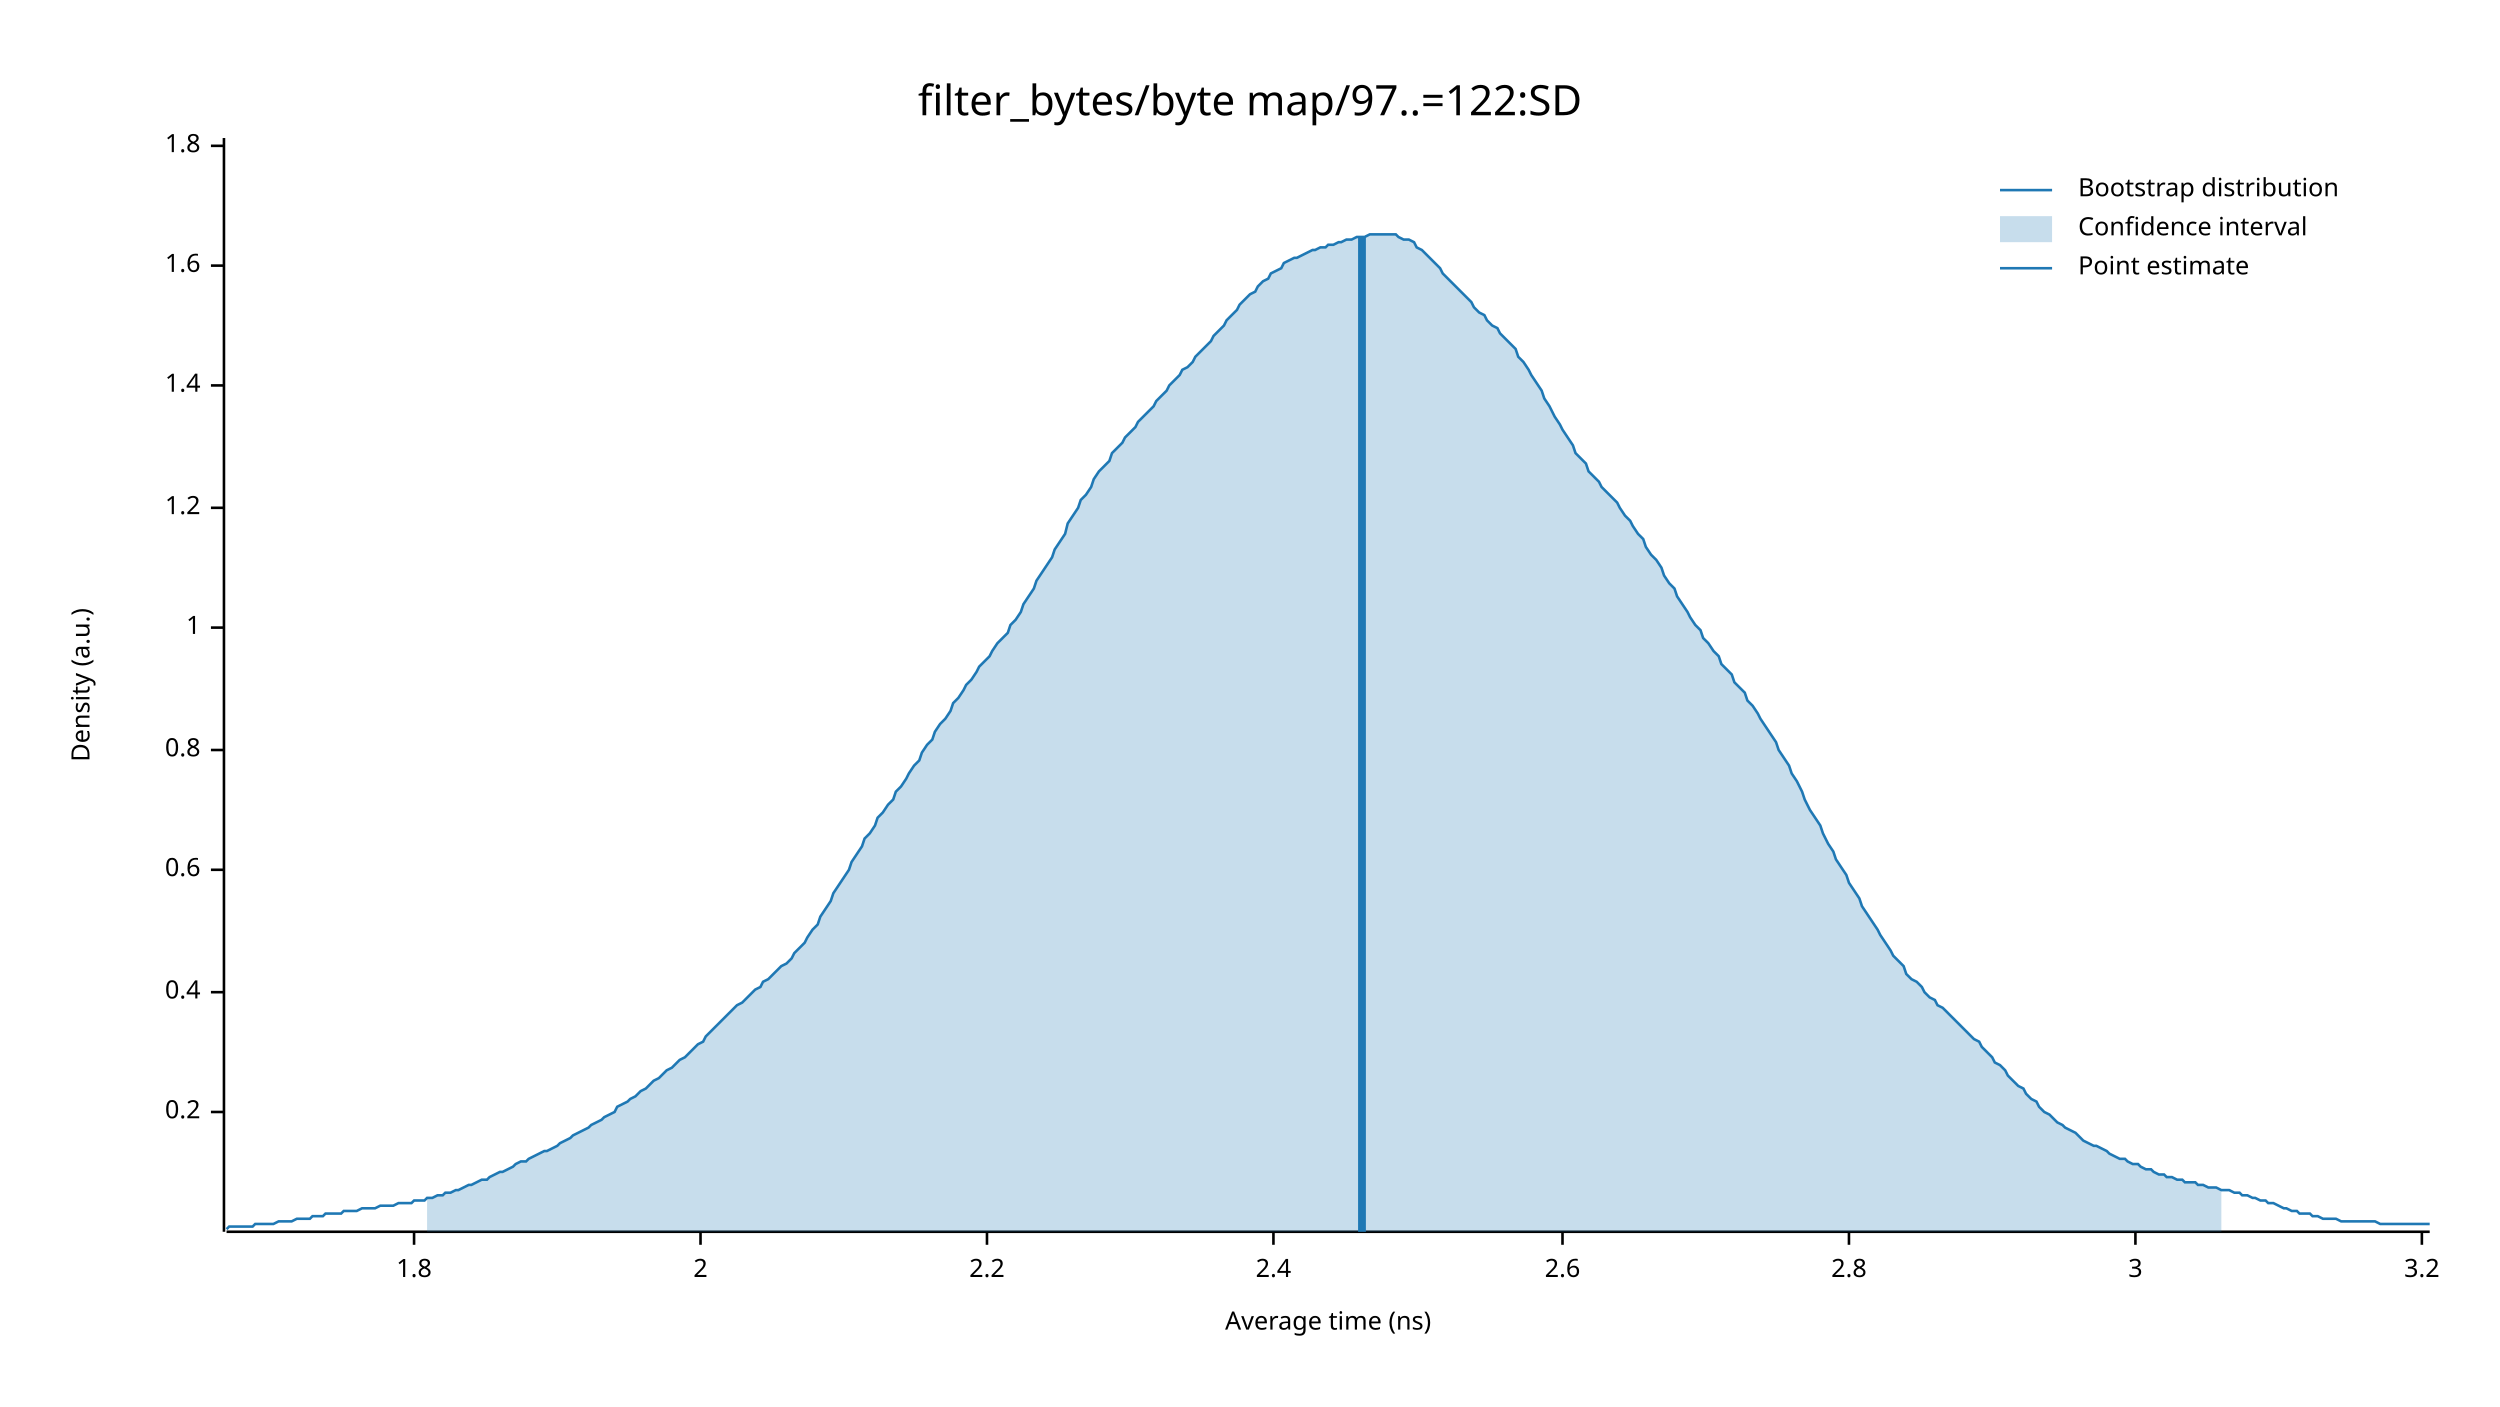
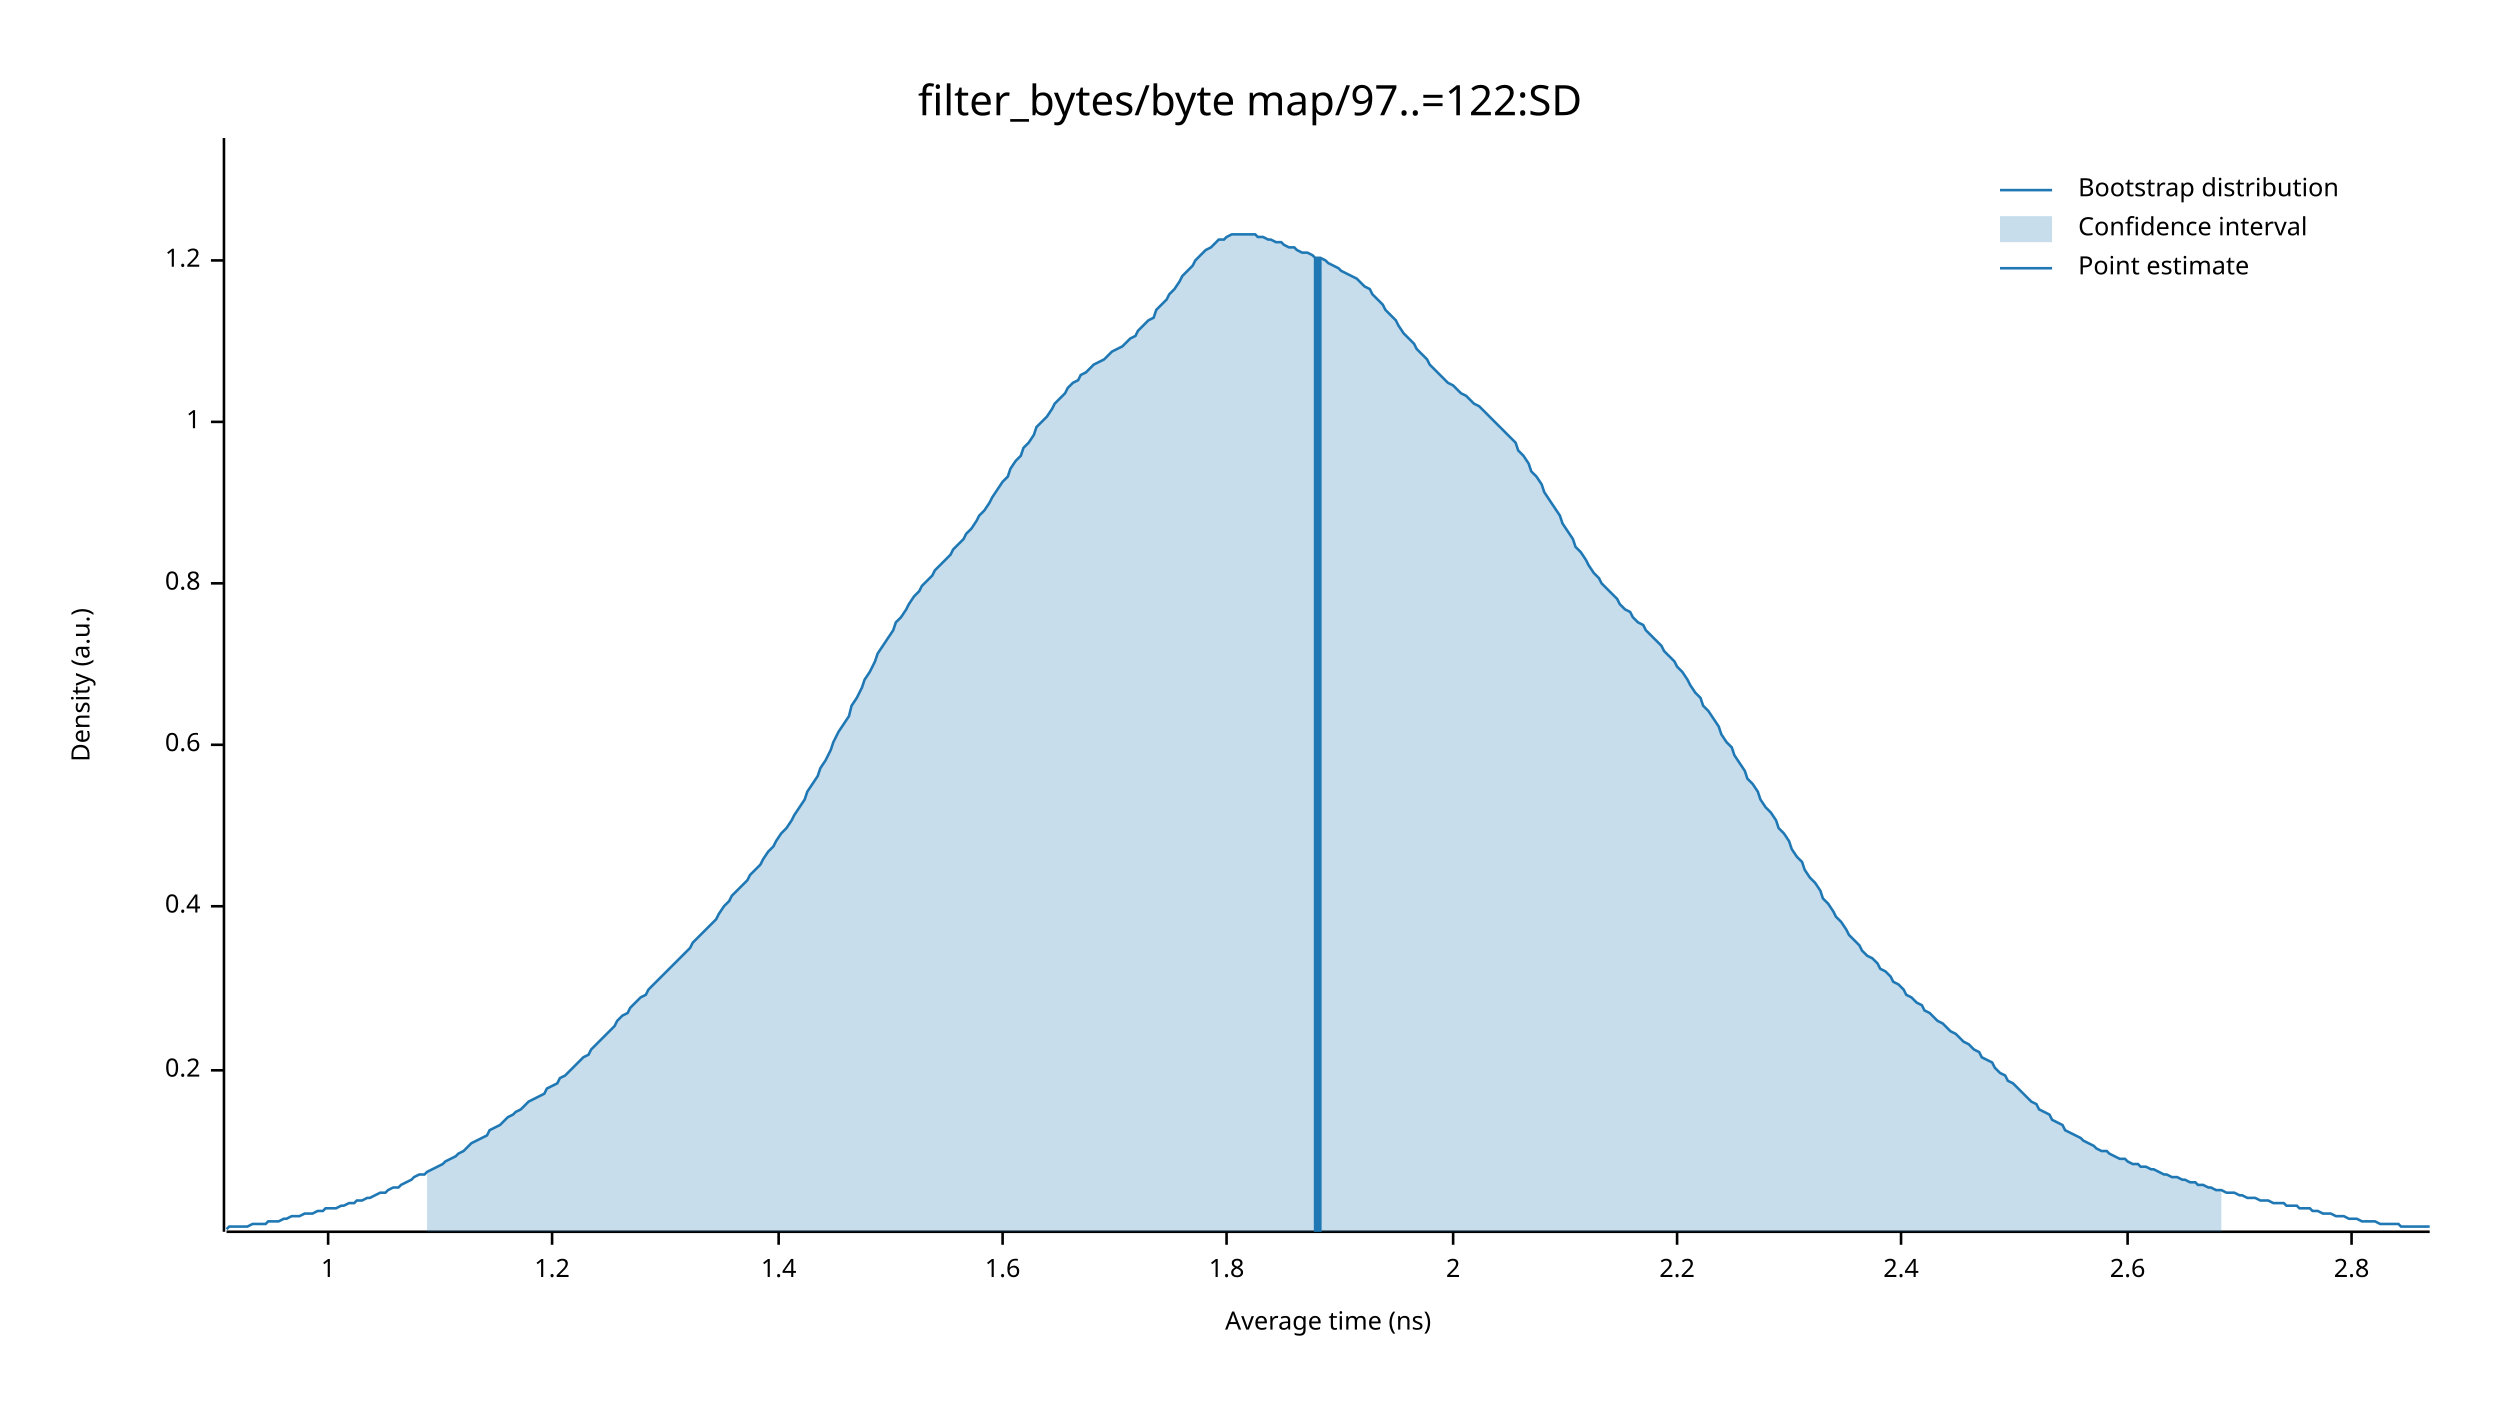
<svg xmlns="http://www.w3.org/2000/svg" width="960" height="540" viewBox="0 0 960 540">
  <text x="480" y="32" dy="0.76em" text-anchor="middle" font-family="sans-serif" font-size="16.129" opacity="1" fill="#000000">
filter_bytes/byte map/97..=122:SD
</text>
  <text x="27" y="263" dy="0.76em" text-anchor="middle" font-family="sans-serif" font-size="9.677" opacity="1" fill="#000000" transform="rotate(270, 27, 263)">
Density (a.u.)
</text>
  <text x="510" y="513" dy="-0.5ex" text-anchor="middle" font-family="sans-serif" font-size="9.677" opacity="1" fill="#000000">
Average time (ns)
</text>
  <polyline fill="none" opacity="1" stroke="#000000" stroke-width="1" points="86,53 86,473 " />
-   <text x="77" y="427" dy="0.5ex" text-anchor="end" font-family="sans-serif" font-size="9.677" opacity="1" fill="#000000">
+   <text x="77" y="411" dy="0.5ex" text-anchor="end" font-family="sans-serif" font-size="9.677" opacity="1" fill="#000000">
0.2
</text>
-   <polyline fill="none" opacity="1" stroke="#000000" stroke-width="1" points="81,427 86,427 " />
-   <text x="77" y="381" dy="0.5ex" text-anchor="end" font-family="sans-serif" font-size="9.677" opacity="1" fill="#000000">
+   <polyline fill="none" opacity="1" stroke="#000000" stroke-width="1" points="81,411 86,411 " />
+   <text x="77" y="348" dy="0.5ex" text-anchor="end" font-family="sans-serif" font-size="9.677" opacity="1" fill="#000000">
0.4
</text>
-   <polyline fill="none" opacity="1" stroke="#000000" stroke-width="1" points="81,381 86,381 " />
-   <text x="77" y="334" dy="0.5ex" text-anchor="end" font-family="sans-serif" font-size="9.677" opacity="1" fill="#000000">
+   <polyline fill="none" opacity="1" stroke="#000000" stroke-width="1" points="81,348 86,348 " />
+   <text x="77" y="286" dy="0.5ex" text-anchor="end" font-family="sans-serif" font-size="9.677" opacity="1" fill="#000000">
0.6
</text>
-   <polyline fill="none" opacity="1" stroke="#000000" stroke-width="1" points="81,334 86,334 " />
-   <text x="77" y="288" dy="0.5ex" text-anchor="end" font-family="sans-serif" font-size="9.677" opacity="1" fill="#000000">
+   <polyline fill="none" opacity="1" stroke="#000000" stroke-width="1" points="81,286 86,286 " />
+   <text x="77" y="224" dy="0.5ex" text-anchor="end" font-family="sans-serif" font-size="9.677" opacity="1" fill="#000000">
0.8
</text>
-   <polyline fill="none" opacity="1" stroke="#000000" stroke-width="1" points="81,288 86,288 " />
-   <text x="77" y="241" dy="0.5ex" text-anchor="end" font-family="sans-serif" font-size="9.677" opacity="1" fill="#000000">
+   <polyline fill="none" opacity="1" stroke="#000000" stroke-width="1" points="81,224 86,224 " />
+   <text x="77" y="162" dy="0.5ex" text-anchor="end" font-family="sans-serif" font-size="9.677" opacity="1" fill="#000000">
1
</text>
-   <polyline fill="none" opacity="1" stroke="#000000" stroke-width="1" points="81,241 86,241 " />
-   <text x="77" y="195" dy="0.5ex" text-anchor="end" font-family="sans-serif" font-size="9.677" opacity="1" fill="#000000">
+   <polyline fill="none" opacity="1" stroke="#000000" stroke-width="1" points="81,162 86,162 " />
+   <text x="77" y="100" dy="0.5ex" text-anchor="end" font-family="sans-serif" font-size="9.677" opacity="1" fill="#000000">
1.2
</text>
-   <polyline fill="none" opacity="1" stroke="#000000" stroke-width="1" points="81,195 86,195 " />
-   <text x="77" y="148" dy="0.5ex" text-anchor="end" font-family="sans-serif" font-size="9.677" opacity="1" fill="#000000">
+   <polyline fill="none" opacity="1" stroke="#000000" stroke-width="1" points="81,100 86,100 " />
+   <polyline fill="none" opacity="1" stroke="#000000" stroke-width="1" points="87,473 933,473 " />
+   <text x="126" y="483" dy="0.76em" text-anchor="middle" font-family="sans-serif" font-size="9.677" opacity="1" fill="#000000">
+ 1
+ </text>
+   <polyline fill="none" opacity="1" stroke="#000000" stroke-width="1" points="126,473 126,478 " />
+   <text x="212" y="483" dy="0.76em" text-anchor="middle" font-family="sans-serif" font-size="9.677" opacity="1" fill="#000000">
+ 1.2
+ </text>
+   <polyline fill="none" opacity="1" stroke="#000000" stroke-width="1" points="212,473 212,478 " />
+   <text x="299" y="483" dy="0.76em" text-anchor="middle" font-family="sans-serif" font-size="9.677" opacity="1" fill="#000000">
1.4
</text>
-   <polyline fill="none" opacity="1" stroke="#000000" stroke-width="1" points="81,148 86,148 " />
-   <text x="77" y="102" dy="0.5ex" text-anchor="end" font-family="sans-serif" font-size="9.677" opacity="1" fill="#000000">
+   <polyline fill="none" opacity="1" stroke="#000000" stroke-width="1" points="299,473 299,478 " />
+   <text x="385" y="483" dy="0.76em" text-anchor="middle" font-family="sans-serif" font-size="9.677" opacity="1" fill="#000000">
1.6
</text>
-   <polyline fill="none" opacity="1" stroke="#000000" stroke-width="1" points="81,102 86,102 " />
-   <text x="77" y="56" dy="0.5ex" text-anchor="end" font-family="sans-serif" font-size="9.677" opacity="1" fill="#000000">
+   <polyline fill="none" opacity="1" stroke="#000000" stroke-width="1" points="385,473 385,478 " />
+   <text x="471" y="483" dy="0.76em" text-anchor="middle" font-family="sans-serif" font-size="9.677" opacity="1" fill="#000000">
1.8
</text>
-   <polyline fill="none" opacity="1" stroke="#000000" stroke-width="1" points="81,56 86,56 " />
-   <polyline fill="none" opacity="1" stroke="#000000" stroke-width="1" points="87,473 933,473 " />
-   <text x="159" y="483" dy="0.76em" text-anchor="middle" font-family="sans-serif" font-size="9.677" opacity="1" fill="#000000">
- 1.8
- </text>
-   <polyline fill="none" opacity="1" stroke="#000000" stroke-width="1" points="159,473 159,478 " />
-   <text x="269" y="483" dy="0.76em" text-anchor="middle" font-family="sans-serif" font-size="9.677" opacity="1" fill="#000000">
+   <polyline fill="none" opacity="1" stroke="#000000" stroke-width="1" points="471,473 471,478 " />
+   <text x="558" y="483" dy="0.76em" text-anchor="middle" font-family="sans-serif" font-size="9.677" opacity="1" fill="#000000">
2
</text>
-   <polyline fill="none" opacity="1" stroke="#000000" stroke-width="1" points="269,473 269,478 " />
-   <text x="379" y="483" dy="0.76em" text-anchor="middle" font-family="sans-serif" font-size="9.677" opacity="1" fill="#000000">
+   <polyline fill="none" opacity="1" stroke="#000000" stroke-width="1" points="558,473 558,478 " />
+   <text x="644" y="483" dy="0.76em" text-anchor="middle" font-family="sans-serif" font-size="9.677" opacity="1" fill="#000000">
2.2
</text>
-   <polyline fill="none" opacity="1" stroke="#000000" stroke-width="1" points="379,473 379,478 " />
-   <text x="489" y="483" dy="0.76em" text-anchor="middle" font-family="sans-serif" font-size="9.677" opacity="1" fill="#000000">
+   <polyline fill="none" opacity="1" stroke="#000000" stroke-width="1" points="644,473 644,478 " />
+   <text x="730" y="483" dy="0.76em" text-anchor="middle" font-family="sans-serif" font-size="9.677" opacity="1" fill="#000000">
2.4
</text>
-   <polyline fill="none" opacity="1" stroke="#000000" stroke-width="1" points="489,473 489,478 " />
-   <text x="600" y="483" dy="0.76em" text-anchor="middle" font-family="sans-serif" font-size="9.677" opacity="1" fill="#000000">
+   <polyline fill="none" opacity="1" stroke="#000000" stroke-width="1" points="730,473 730,478 " />
+   <text x="817" y="483" dy="0.76em" text-anchor="middle" font-family="sans-serif" font-size="9.677" opacity="1" fill="#000000">
2.6
</text>
-   <polyline fill="none" opacity="1" stroke="#000000" stroke-width="1" points="600,473 600,478 " />
-   <text x="710" y="483" dy="0.76em" text-anchor="middle" font-family="sans-serif" font-size="9.677" opacity="1" fill="#000000">
+   <polyline fill="none" opacity="1" stroke="#000000" stroke-width="1" points="817,473 817,478 " />
+   <text x="903" y="483" dy="0.76em" text-anchor="middle" font-family="sans-serif" font-size="9.677" opacity="1" fill="#000000">
2.8
</text>
-   <polyline fill="none" opacity="1" stroke="#000000" stroke-width="1" points="710,473 710,478 " />
-   <text x="820" y="483" dy="0.76em" text-anchor="middle" font-family="sans-serif" font-size="9.677" opacity="1" fill="#000000">
- 3
- </text>
-   <polyline fill="none" opacity="1" stroke="#000000" stroke-width="1" points="820,473 820,478 " />
-   <text x="930" y="483" dy="0.76em" text-anchor="middle" font-family="sans-serif" font-size="9.677" opacity="1" fill="#000000">
- 3.2
- </text>
-   <polyline fill="none" opacity="1" stroke="#000000" stroke-width="1" points="930,473 930,478 " />
-   <polyline fill="none" opacity="1" stroke="#1F78B4" stroke-width="1" points="87,472 88,471 90,471 92,471 93,471 95,471 97,471 98,470 100,470 102,470 103,470 105,470 107,469 109,469 110,469 112,469 114,468 115,468 117,468 119,468 120,467 122,467 124,467 125,466 127,466 129,466 131,466 132,465 134,465 136,465 137,465 139,464 141,464 142,464 144,464 146,463 148,463 149,463 151,463 153,462 154,462 156,462 158,462 159,461 161,461 163,461 164,460 166,460 168,459 170,459 171,458 173,458 175,457 176,457 178,456 180,455 181,455 183,454 185,453 187,453 188,452 190,451 192,450 193,450 195,449 197,448 198,447 200,446 202,446 203,445 205,444 207,443 209,442 210,442 212,441 214,440 215,439 217,438 219,437 220,436 222,435 224,434 226,433 227,432 229,431 231,430 232,429 234,428 236,427 237,425 239,424 241,423 242,422 244,421 246,419 248,418 249,417 251,415 253,414 254,413 256,411 258,410 259,409 261,407 263,406 265,404 266,403 268,401 270,400 271,398 273,396 275,394 276,393 278,391 280,389 281,388 283,386 285,385 287,383 288,382 290,380 292,379 293,377 295,376 297,374 298,373 300,371 302,370 304,368 305,366 307,364 309,362 310,360 312,357 314,355 315,352 317,349 319,346 320,343 322,340 324,337 326,334 327,331 329,328 331,325 332,322 334,320 336,317 337,314 339,312 341,309 343,307 344,304 346,302 348,299 349,297 351,294 353,292 354,289 356,286 358,284 359,281 361,278 363,276 365,273 366,270 368,268 370,265 371,263 373,261 375,258 376,256 378,254 380,252 381,250 383,247 385,245 387,243 388,240 390,238 392,235 393,232 395,229 397,226 398,223 400,220 402,217 404,214 405,211 407,208 409,205 410,201 412,198 414,195 415,192 417,190 419,187 420,184 422,181 424,179 426,177 427,174 429,172 431,170 432,168 434,166 436,164 437,162 439,160 441,158 443,156 444,154 446,152 448,150 449,148 451,146 453,144 454,142 456,141 458,139 459,137 461,135 463,133 465,131 466,129 468,127 470,125 471,123 473,121 475,119 476,117 478,115 480,113 482,112 483,110 485,108 487,107 488,105 490,104 492,103 493,101 495,100 497,99 498,99 500,98 502,97 504,96 505,96 507,95 509,95 510,94 512,94 514,93 515,93 517,92 519,92 521,91 522,91 524,91 526,90 527,90 529,90 531,90 532,90 534,90 536,90 537,91 539,92 541,92 543,93 544,95 546,96 548,98 549,99 551,101 553,103 554,105 556,107 558,109 560,111 561,112 563,114 565,116 566,118 568,120 570,121 571,123 573,125 575,126 576,128 578,130 580,132 582,134 583,137 585,139 587,142 588,144 590,147 592,150 593,153 595,156 597,160 599,163 600,165 602,168 604,171 605,174 607,176 609,178 610,181 612,183 614,185 615,187 617,189 619,191 621,193 622,195 624,198 626,200 627,202 629,205 631,207 632,210 634,213 636,215 638,218 639,221 641,224 643,226 644,229 646,232 648,235 649,237 651,240 653,242 654,245 656,247 658,250 660,252 661,255 663,257 665,259 666,262 668,264 670,266 671,269 673,271 675,274 676,276 678,279 680,282 682,285 683,288 685,291 687,294 688,297 690,300 692,304 693,307 695,311 697,314 699,317 700,320 702,324 704,327 705,330 707,333 709,336 710,339 712,342 714,345 715,348 717,351 719,354 721,357 722,359 724,362 726,365 727,367 729,369 731,371 732,374 734,376 736,377 738,379 739,381 741,383 743,384 744,386 746,387 748,389 749,390 751,392 753,394 754,395 756,397 758,399 760,400 761,402 763,404 765,406 766,408 768,409 770,411 771,413 773,415 775,417 777,418 778,420 780,422 782,423 783,425 785,427 787,428 788,429 790,431 792,432 793,433 795,434 797,435 799,437 800,438 802,439 804,440 805,440 807,441 809,442 810,443 812,444 814,445 816,445 817,446 819,447 821,447 822,448 824,449 826,449 827,450 829,451 831,451 832,452 834,452 836,453 838,453 839,454 841,454 843,454 844,455 846,455 848,456 849,456 851,456 853,457 855,457 856,457 858,458 860,458 861,459 863,459 865,460 866,460 868,461 870,461 871,462 873,462 875,463 877,464 878,464 880,465 882,465 883,466 885,466 887,466 888,467 890,467 892,468 894,468 895,468 897,468 899,469 900,469 902,469 904,469 905,469 907,469 909,469 910,469 912,469 914,470 916,470 917,470 919,470 921,470 922,470 924,470 926,470 927,470 929,470 931,470 933,470 " />
-   <polygon opacity="0.25" fill="#1F78B4" points="164,460 166,460 168,459 170,459 171,458 173,458 175,457 176,457 178,456 180,455 181,455 183,454 185,453 187,453 188,452 190,451 192,450 193,450 195,449 197,448 198,447 200,446 202,446 203,445 205,444 207,443 209,442 210,442 212,441 214,440 215,439 217,438 219,437 220,436 222,435 224,434 226,433 227,432 229,431 231,430 232,429 234,428 236,427 237,425 239,424 241,423 242,422 244,421 246,419 248,418 249,417 251,415 253,414 254,413 256,411 258,410 259,409 261,407 263,406 265,404 266,403 268,401 270,400 271,398 273,396 275,394 276,393 278,391 280,389 281,388 283,386 285,385 287,383 288,382 290,380 292,379 293,377 295,376 297,374 298,373 300,371 302,370 304,368 305,366 307,364 309,362 310,360 312,357 314,355 315,352 317,349 319,346 320,343 322,340 324,337 326,334 327,331 329,328 331,325 332,322 334,320 336,317 337,314 339,312 341,309 343,307 344,304 346,302 348,299 349,297 351,294 353,292 354,289 356,286 358,284 359,281 361,278 363,276 365,273 366,270 368,268 370,265 371,263 373,261 375,258 376,256 378,254 380,252 381,250 383,247 385,245 387,243 388,240 390,238 392,235 393,232 395,229 397,226 398,223 400,220 402,217 404,214 405,211 407,208 409,205 410,201 412,198 414,195 415,192 417,190 419,187 420,184 422,181 424,179 426,177 427,174 429,172 431,170 432,168 434,166 436,164 437,162 439,160 441,158 443,156 444,154 446,152 448,150 449,148 451,146 453,144 454,142 456,141 458,139 459,137 461,135 463,133 465,131 466,129 468,127 470,125 471,123 473,121 475,119 476,117 478,115 480,113 482,112 483,110 485,108 487,107 488,105 490,104 492,103 493,101 495,100 497,99 498,99 500,98 502,97 504,96 505,96 507,95 509,95 510,94 512,94 514,93 515,93 517,92 519,92 521,91 522,91 524,91 526,90 527,90 529,90 531,90 532,90 534,90 536,90 537,91 539,92 541,92 543,93 544,95 546,96 548,98 549,99 551,101 553,103 554,105 556,107 558,109 560,111 561,112 563,114 565,116 566,118 568,120 570,121 571,123 573,125 575,126 576,128 578,130 580,132 582,134 583,137 585,139 587,142 588,144 590,147 592,150 593,153 595,156 597,160 599,163 600,165 602,168 604,171 605,174 607,176 609,178 610,181 612,183 614,185 615,187 617,189 619,191 621,193 622,195 624,198 626,200 627,202 629,205 631,207 632,210 634,213 636,215 638,218 639,221 641,224 643,226 644,229 646,232 648,235 649,237 651,240 653,242 654,245 656,247 658,250 660,252 661,255 663,257 665,259 666,262 668,264 670,266 671,269 673,271 675,274 676,276 678,279 680,282 682,285 683,288 685,291 687,294 688,297 690,300 692,304 693,307 695,311 697,314 699,317 700,320 702,324 704,327 705,330 707,333 709,336 710,339 712,342 714,345 715,348 717,351 719,354 721,357 722,359 724,362 726,365 727,367 729,369 731,371 732,374 734,376 736,377 738,379 739,381 741,383 743,384 744,386 746,387 748,389 749,390 751,392 753,394 754,395 756,397 758,399 760,400 761,402 763,404 765,406 766,408 768,409 770,411 771,413 773,415 775,417 777,418 778,420 780,422 782,423 783,425 785,427 787,428 788,429 790,431 792,432 793,433 795,434 797,435 799,437 800,438 802,439 804,440 805,440 807,441 809,442 810,443 812,444 814,445 816,445 817,446 819,447 821,447 822,448 824,449 826,449 827,450 829,451 831,451 832,452 834,452 836,453 838,453 839,454 841,454 843,454 844,455 846,455 848,456 849,456 851,456 853,457 853,473 164,473 " />
-   <polyline fill="none" opacity="1" stroke="#1F78B4" stroke-width="3" points="523,473 523,91 " />
+   <polyline fill="none" opacity="1" stroke="#000000" stroke-width="1" points="903,473 903,478 " />
+   <polyline fill="none" opacity="1" stroke="#1F78B4" stroke-width="1" points="87,472 88,471 90,471 92,471 93,471 95,471 97,470 98,470 100,470 102,470 103,469 105,469 107,469 109,468 110,468 112,467 114,467 115,467 117,466 119,466 120,466 122,465 124,465 125,464 127,464 129,464 131,463 132,463 134,462 136,462 137,461 139,461 141,460 142,460 144,459 146,458 148,458 149,457 151,456 153,456 154,455 156,454 158,453 159,452 161,451 163,451 164,450 166,449 168,448 170,447 171,446 173,445 175,444 176,443 178,442 180,440 181,439 183,438 185,437 187,436 188,434 190,433 192,432 193,431 195,429 197,428 198,427 200,426 202,424 203,423 205,422 207,421 209,420 210,418 212,417 214,416 215,414 217,413 219,411 220,410 222,408 224,406 226,405 227,403 229,401 231,399 232,398 234,396 236,394 237,392 239,390 241,389 242,387 244,385 246,383 248,382 249,380 251,378 253,376 254,375 256,373 258,371 259,370 261,368 263,366 265,364 266,362 268,360 270,358 271,357 273,355 275,353 276,351 278,348 280,346 281,344 283,342 285,340 287,338 288,336 290,334 292,332 293,330 295,327 297,325 298,323 300,320 302,318 304,315 305,313 307,310 309,307 310,304 312,301 314,298 315,295 317,292 319,288 320,285 322,281 324,278 326,275 327,271 329,268 331,264 332,261 334,258 336,254 337,251 339,248 341,245 343,242 344,239 346,237 348,234 349,232 351,229 353,227 354,225 356,223 358,221 359,219 361,217 363,215 365,213 366,211 368,209 370,207 371,205 373,203 375,200 376,198 378,196 380,193 381,191 383,188 385,185 387,183 388,180 390,177 392,175 393,172 395,170 397,167 398,164 400,162 402,160 404,157 405,155 407,153 409,151 410,149 412,147 414,146 415,144 417,143 419,141 420,140 422,139 424,138 426,136 427,135 429,134 431,133 432,132 434,130 436,129 437,127 439,125 441,123 443,122 444,119 446,117 448,115 449,113 451,111 453,108 454,106 456,104 458,102 459,100 461,98 463,96 465,95 466,94 468,92 470,92 471,91 473,90 475,90 476,90 478,90 480,90 482,90 483,91 485,91 487,92 488,92 490,93 492,93 493,94 495,95 497,95 498,96 500,97 502,97 504,98 505,99 507,99 509,100 510,101 512,102 514,103 515,104 517,105 519,106 521,107 522,108 524,110 526,111 527,113 529,115 531,117 532,119 534,121 536,123 537,125 539,128 541,130 543,132 544,134 546,136 548,138 549,140 551,142 553,144 554,145 556,147 558,148 560,150 561,151 563,152 565,154 566,155 568,156 570,158 571,159 573,161 575,163 576,164 578,166 580,168 582,170 583,173 585,175 587,178 588,181 590,183 592,186 593,189 595,192 597,195 599,198 600,201 602,204 604,207 605,210 607,212 609,215 610,217 612,220 614,222 615,224 617,226 619,228 621,230 622,232 624,234 626,235 627,237 629,239 631,240 632,242 634,244 636,246 638,248 639,250 641,252 643,254 644,256 646,258 648,261 649,263 651,266 653,268 654,271 656,273 658,276 660,279 661,282 663,285 665,287 666,290 668,293 670,296 671,299 673,301 675,304 676,307 678,310 680,312 682,315 683,318 685,320 687,323 688,326 690,329 692,331 693,334 695,337 697,339 699,342 700,345 702,347 704,350 705,352 707,354 709,357 710,359 712,361 714,363 715,365 717,367 719,368 721,370 722,372 724,373 726,375 727,377 729,378 731,380 732,382 734,383 736,385 738,386 739,388 741,389 743,391 744,392 746,393 748,395 749,396 751,397 753,399 754,400 756,401 758,403 760,404 761,406 763,407 765,408 766,410 768,412 770,413 771,415 773,416 775,418 777,420 778,421 780,423 782,424 783,426 785,427 787,428 788,430 790,431 792,432 793,434 795,435 797,436 799,437 800,438 802,439 804,440 805,441 807,442 809,442 810,443 812,444 814,445 816,445 817,446 819,447 821,447 822,448 824,448 826,449 827,449 829,450 831,451 832,451 834,452 836,452 838,453 839,453 841,454 843,454 844,455 846,455 848,456 849,456 851,457 853,457 855,458 856,458 858,458 860,459 861,459 863,460 865,460 866,460 868,461 870,461 871,461 873,462 875,462 877,462 878,463 880,463 882,463 883,464 885,464 887,464 888,465 890,465 892,466 894,466 895,466 897,467 899,467 900,467 902,468 904,468 905,468 907,469 909,469 910,469 912,469 914,470 916,470 917,470 919,470 921,470 922,471 924,471 926,471 927,471 929,471 931,471 933,471 " />
+   <polygon opacity="0.25" fill="#1F78B4" points="164,450 166,449 168,448 170,447 171,446 173,445 175,444 176,443 178,442 180,440 181,439 183,438 185,437 187,436 188,434 190,433 192,432 193,431 195,429 197,428 198,427 200,426 202,424 203,423 205,422 207,421 209,420 210,418 212,417 214,416 215,414 217,413 219,411 220,410 222,408 224,406 226,405 227,403 229,401 231,399 232,398 234,396 236,394 237,392 239,390 241,389 242,387 244,385 246,383 248,382 249,380 251,378 253,376 254,375 256,373 258,371 259,370 261,368 263,366 265,364 266,362 268,360 270,358 271,357 273,355 275,353 276,351 278,348 280,346 281,344 283,342 285,340 287,338 288,336 290,334 292,332 293,330 295,327 297,325 298,323 300,320 302,318 304,315 305,313 307,310 309,307 310,304 312,301 314,298 315,295 317,292 319,288 320,285 322,281 324,278 326,275 327,271 329,268 331,264 332,261 334,258 336,254 337,251 339,248 341,245 343,242 344,239 346,237 348,234 349,232 351,229 353,227 354,225 356,223 358,221 359,219 361,217 363,215 365,213 366,211 368,209 370,207 371,205 373,203 375,200 376,198 378,196 380,193 381,191 383,188 385,185 387,183 388,180 390,177 392,175 393,172 395,170 397,167 398,164 400,162 402,160 404,157 405,155 407,153 409,151 410,149 412,147 414,146 415,144 417,143 419,141 420,140 422,139 424,138 426,136 427,135 429,134 431,133 432,132 434,130 436,129 437,127 439,125 441,123 443,122 444,119 446,117 448,115 449,113 451,111 453,108 454,106 456,104 458,102 459,100 461,98 463,96 465,95 466,94 468,92 470,92 471,91 473,90 475,90 476,90 478,90 480,90 482,90 483,91 485,91 487,92 488,92 490,93 492,93 493,94 495,95 497,95 498,96 500,97 502,97 504,98 505,99 507,99 509,100 510,101 512,102 514,103 515,104 517,105 519,106 521,107 522,108 524,110 526,111 527,113 529,115 531,117 532,119 534,121 536,123 537,125 539,128 541,130 543,132 544,134 546,136 548,138 549,140 551,142 553,144 554,145 556,147 558,148 560,150 561,151 563,152 565,154 566,155 568,156 570,158 571,159 573,161 575,163 576,164 578,166 580,168 582,170 583,173 585,175 587,178 588,181 590,183 592,186 593,189 595,192 597,195 599,198 600,201 602,204 604,207 605,210 607,212 609,215 610,217 612,220 614,222 615,224 617,226 619,228 621,230 622,232 624,234 626,235 627,237 629,239 631,240 632,242 634,244 636,246 638,248 639,250 641,252 643,254 644,256 646,258 648,261 649,263 651,266 653,268 654,271 656,273 658,276 660,279 661,282 663,285 665,287 666,290 668,293 670,296 671,299 673,301 675,304 676,307 678,310 680,312 682,315 683,318 685,320 687,323 688,326 690,329 692,331 693,334 695,337 697,339 699,342 700,345 702,347 704,350 705,352 707,354 709,357 710,359 712,361 714,363 715,365 717,367 719,368 721,370 722,372 724,373 726,375 727,377 729,378 731,380 732,382 734,383 736,385 738,386 739,388 741,389 743,391 744,392 746,393 748,395 749,396 751,397 753,399 754,400 756,401 758,403 760,404 761,406 763,407 765,408 766,410 768,412 770,413 771,415 773,416 775,418 777,420 778,421 780,423 782,424 783,426 785,427 787,428 788,430 790,431 792,432 793,434 795,435 797,436 799,437 800,438 802,439 804,440 805,441 807,442 809,442 810,443 812,444 814,445 816,445 817,446 819,447 821,447 822,448 824,448 826,449 827,449 829,450 831,451 832,451 834,452 836,452 838,453 839,453 841,454 843,454 844,455 846,455 848,456 849,456 851,457 853,457 853,473 164,473 " />
+   <polyline fill="none" opacity="1" stroke="#1F78B4" stroke-width="3" points="506,473 506,99 " />
  <text x="798" y="68" dy="0.76em" text-anchor="start" font-family="sans-serif" font-size="9.677" opacity="1" fill="#000000">
Bootstrap distribution
</text>
  <text x="798" y="83" dy="0.76em" text-anchor="start" font-family="sans-serif" font-size="9.677" opacity="1" fill="#000000">
Confidence interval
</text>
  <text x="798" y="98" dy="0.76em" text-anchor="start" font-family="sans-serif" font-size="9.677" opacity="1" fill="#000000">
Point estimate
</text>
  <polyline fill="none" opacity="1" stroke="#1F78B4" stroke-width="1" points="768,73 788,73 " />
  <rect x="768" y="83" width="20" height="10" opacity="0.25" fill="#1F78B4" stroke="none" />
  <polyline fill="none" opacity="1" stroke="#1F78B4" stroke-width="1" points="768,103 788,103 " />
</svg>
